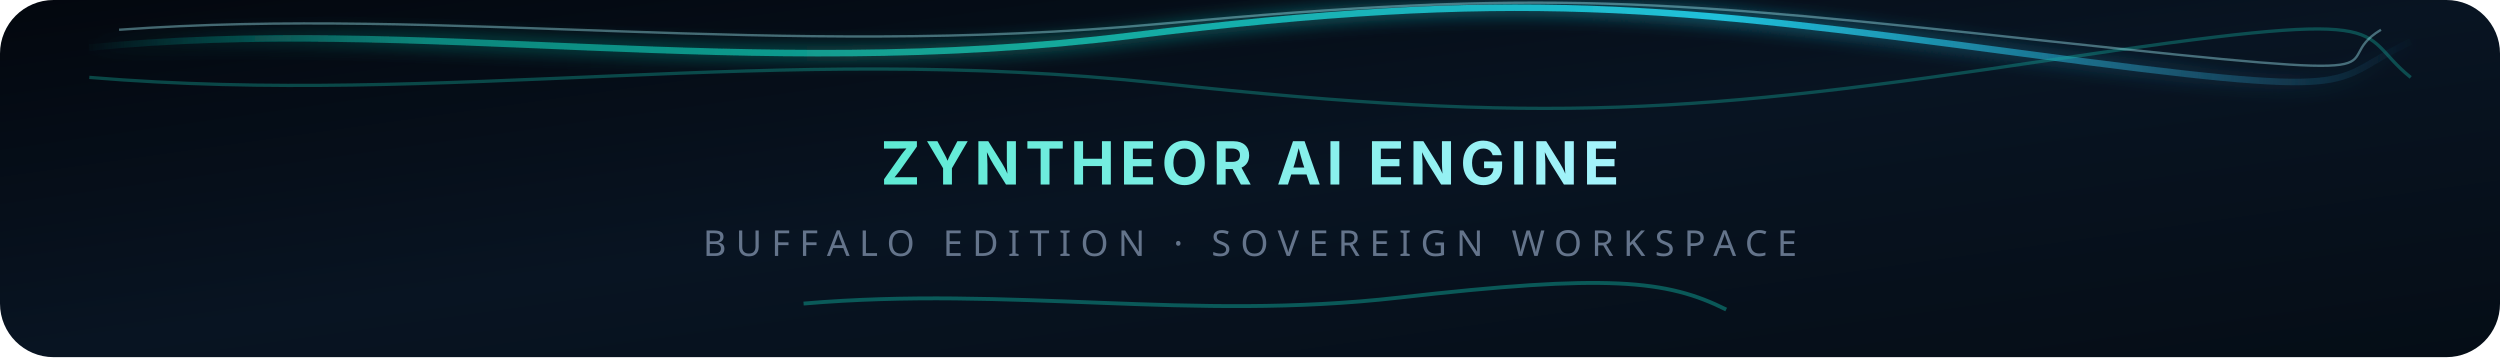
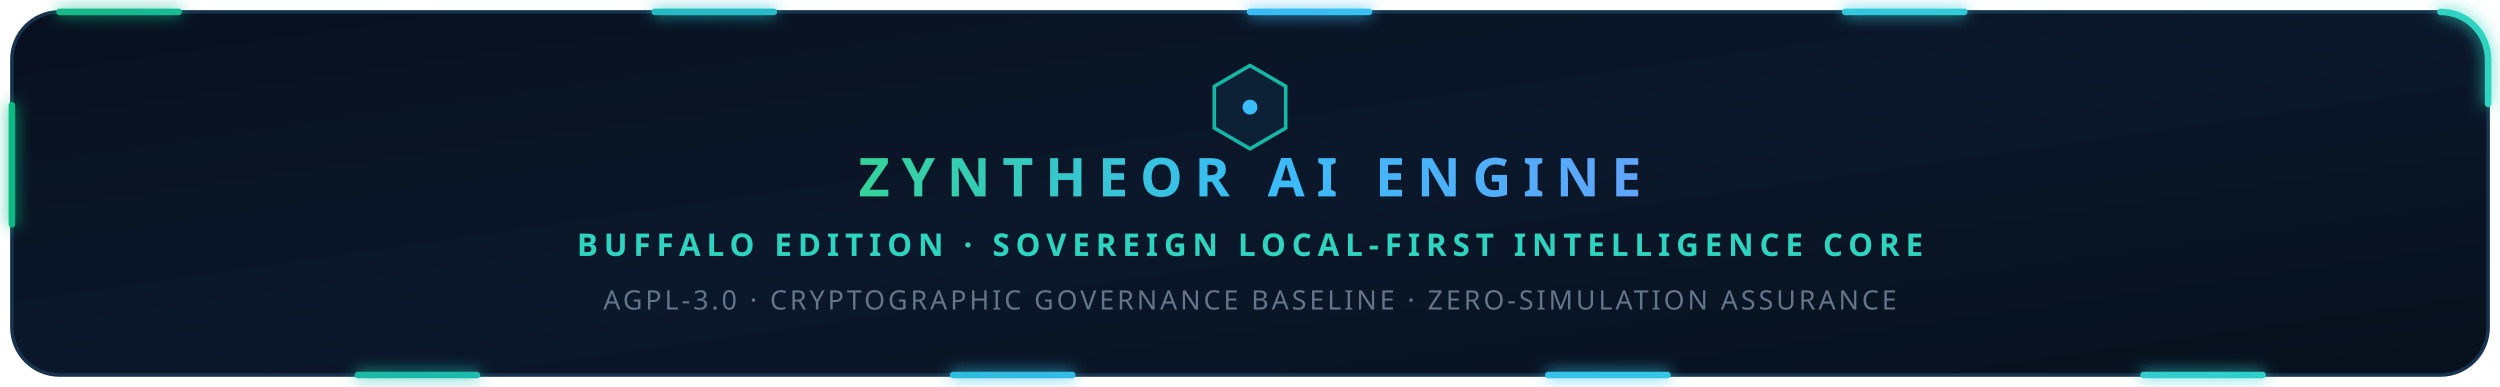
- <svg xmlns="http://www.w3.org/2000/svg" viewBox="0 0 840 120" width="840" height="120" role="img" aria-label="ZYNTHEOR AI ENGINE · Buffalo Edition">
+ <svg xmlns="http://www.w3.org/2000/svg" viewBox="0 0 840 130" width="840" height="130" role="img" aria-label="ZYNTHEOR AI ENGINE Buffalo Edition Sovereign Footer">
  <defs>
-     <linearGradient id="fbg" x1="0%" y1="0%" x2="100%" y2="100%">
-       <stop offset="0%" stop-color="#03070E" />
-       <stop offset="50%" stop-color="#081422" />
-       <stop offset="100%" stop-color="#050D16" />
+     <linearGradient id="ftr-bg" x1="0%" y1="0%" x2="100%" y2="100%">
+       <stop offset="0%" stop-color="#08101E" />
+       <stop offset="50%" stop-color="#0B182B" />
+       <stop offset="100%" stop-color="#07101C" />
    </linearGradient>
-     <linearGradient id="fline" x1="0%" y1="0%" x2="100%" y2="0%">
-       <stop offset="0%" stop-color="#0D9488" stop-opacity="0" />
-       <stop offset="15%" stop-color="#0D9488" />
-       <stop offset="40%" stop-color="#14B8A6" />
-       <stop offset="70%" stop-color="#22D3EE" />
-       <stop offset="100%" stop-color="#38BDF8" stop-opacity="0" />
+     <linearGradient id="ftr-laser" x1="0%" y1="0%" x2="100%" y2="0%">
+       <stop offset="0%" stop-color="#10B981" />
+       <stop offset="50%" stop-color="#38BDF8" />
+       <stop offset="100%" stop-color="#2DD4BF" />
    </linearGradient>
-     <linearGradient id="ftitle" x1="0%" y1="0%" x2="100%" y2="0%">
-       <stop offset="0%" stop-color="#5EEAD4" />
-       <stop offset="100%" stop-color="#A5F3FC" />
+     <linearGradient id="ftr-title" x1="0%" y1="0%" x2="100%" y2="0%">
+       <stop offset="0%" stop-color="#34D399" />
+       <stop offset="50%" stop-color="#38BDF8" />
+       <stop offset="100%" stop-color="#60A5FA" />
    </linearGradient>
-     <filter id="fg" x="-30%" y="-40%" width="160%" height="180%">
-       <feGaussianBlur stdDeviation="3" result="b" />
+     <filter id="ftr-glow" x="-20%" y="-40%" width="140%" height="180%">
+       <feGaussianBlur stdDeviation="2.5" result="b" />
      <feMerge>
        <feMergeNode in="b" />
        <feMergeNode in="SourceGraphic" />
      </feMerge>
    </filter>
  </defs>
-   <rect width="840" height="120" rx="18" fill="url(#fbg)" />
-   <path d="M 30 16            C 140 5, 250 28, 380 12            S 560 2, 680 18            S 780 28, 810 14" fill="none" stroke="url(#fline)" stroke-width="2.2" opacity="0.9" filter="url(#fg)" />
-   <path d="M 30 26            C 150 36, 260 14, 390 28            S 570 38, 690 20            S 790 10, 810 26" fill="none" stroke="#14B8A6" stroke-width="1.1" opacity="0.35" />
-   <path d="M 40 10            C 150 2, 260 20, 390 8            S 560 0, 690 14            S 780 22, 800 10" fill="none" stroke="#A5F3FC" stroke-width="0.8" opacity="0.4" />
-   <text x="420" y="62" text-anchor="middle" font-family="system-ui, -apple-system, sans-serif" font-size="20" font-weight="700" letter-spacing="1.8" fill="url(#ftitle)">ZYNTHEOR AI ENGINE</text>
-   <text x="420" y="86" text-anchor="middle" font-family="system-ui,sans-serif" font-size="12" letter-spacing="3.2" fill="#64748B">BUFFALO EDITION  ·  SOVEREIGN WORKSPACE</text>
-   <path d="M 270 102 C 340 96, 400 108, 470 100 S 560 94, 580 104" fill="none" stroke="#0D9488" stroke-width="1.3" opacity="0.55" />
+   <style>
+     @keyframes ftr-stroke {
+       0% { stroke-dashoffset: 200; }
+       100% { stroke-dashoffset: 0; }
+     }
+     .ftr-anim {
+       stroke-dasharray: 40 160;
+       animation: ftr-stroke 6s linear infinite;
+     }
+     @media (prefers-reduced-motion: reduce) {
+       .ftr-anim { animation: none; }
+     }
+   </style>
+   <rect x="4" y="4" width="832" height="122" rx="16" fill="url(#ftr-bg)" stroke="#16324D" stroke-width="1.2" />
+   <g transform="translate(420, 36)">
+     <polygon points="0,-14 12,-7 12,7 0,14 -12,7 -12,-7" fill="#0C2036" stroke="#14B8A6" stroke-width="1.2" />
+     <circle cx="0" cy="0" r="2.5" fill="#38BDF8" />
+   </g>
+   <text x="420" y="66" text-anchor="middle" font-family="'Noto Sans Thai','Segoe UI',sans-serif" font-size="18" font-weight="800" letter-spacing="4" fill="url(#ftr-title)">ZYNTHEOR AI ENGINE</text>
+   <text x="420" y="86" text-anchor="middle" font-family="'Segoe UI',sans-serif" font-size="10.5" font-weight="600" letter-spacing="2" fill="#2DD4BF">BUFFALO EDITION · SOVEREIGN LOCAL-FIRST INTELLIGENCE CORE</text>
+   <text x="420" y="104" text-anchor="middle" font-family="'Noto Sans Thai','Segoe UI',sans-serif" font-size="9" letter-spacing="1" fill="#64748B">AGPL-3.0 · CRYPTOGRAPHIC GOVERNANCE BASELINE · ZERO-SIMULATION ASSURANCE</text>
+   <rect x="4" y="4" width="832" height="122" rx="16" fill="none" stroke="url(#ftr-laser)" stroke-width="2.2" stroke-linecap="round" pathLength="200" class="ftr-anim" filter="url(#ftr-glow)" />
</svg>
